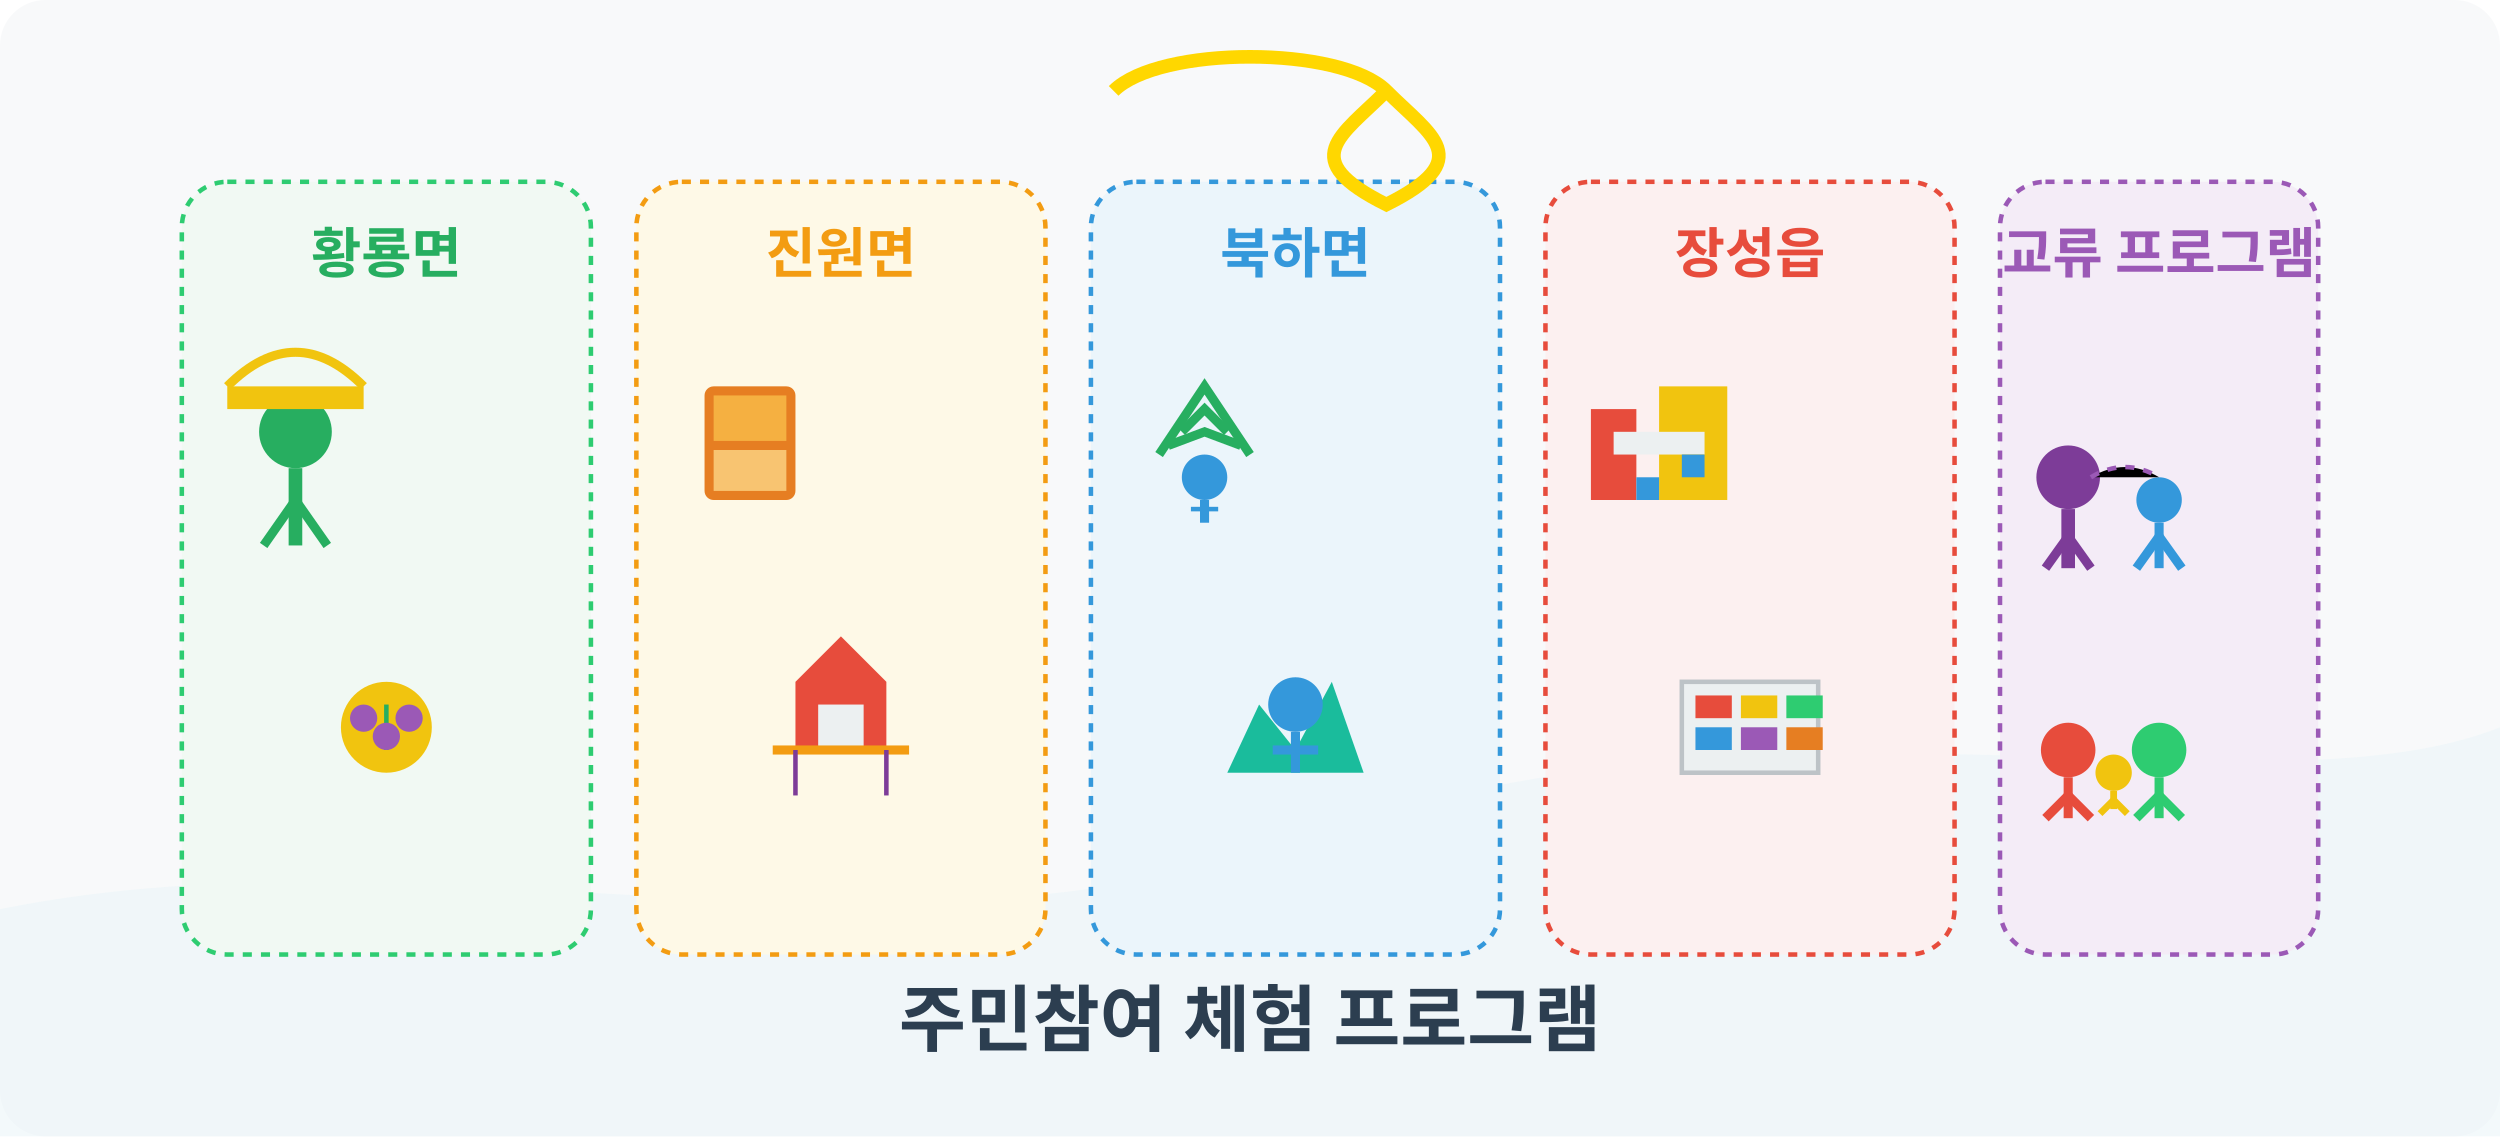
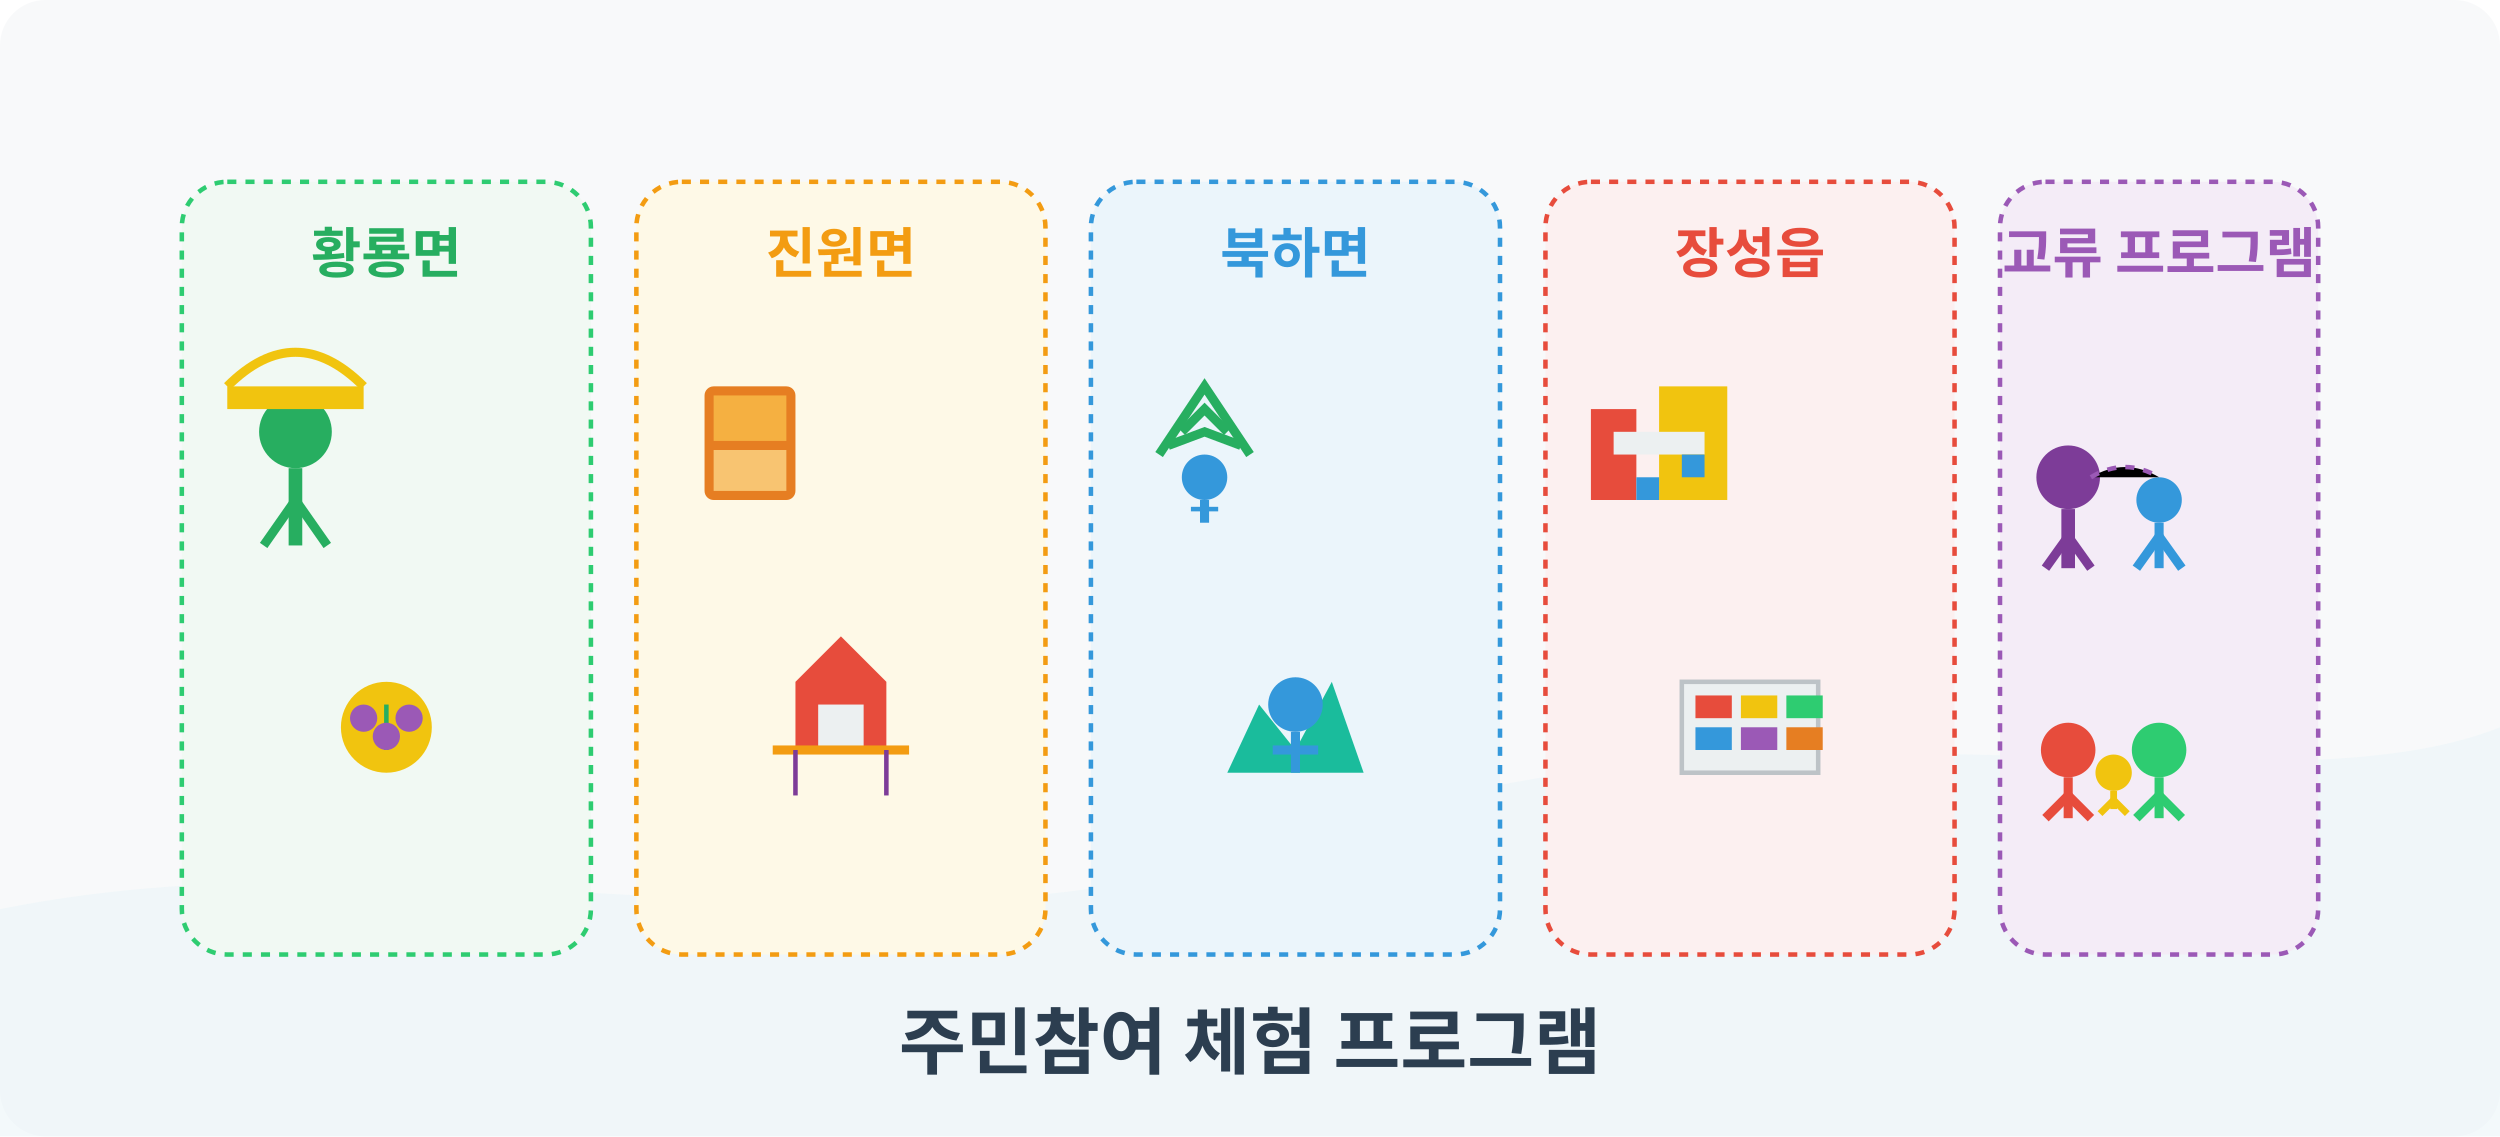
<svg xmlns="http://www.w3.org/2000/svg" width="550" height="250" viewBox="0 0 550 250">
  <rect width="550" height="250" fill="#f8f9fa" rx="10" ry="10" />
  <path d="M0,200 C100,180 200,220 300,180 C400,150 500,180 550,160 L550,250 L0,250 Z" fill="#e8f4f8" opacity="0.5" />
  <rect x="40" y="40" width="90" height="170" rx="10" fill="#f1f9f3" stroke="#2ecc71" stroke-width="1" stroke-dasharray="2,2" />
  <rect x="140" y="40" width="90" height="170" rx="10" fill="#fef9e7" stroke="#f39c12" stroke-width="1" stroke-dasharray="2,2" />
  <rect x="240" y="40" width="90" height="170" rx="10" fill="#ebf5fb" stroke="#3498db" stroke-width="1" stroke-dasharray="2,2" />
  <rect x="340" y="40" width="90" height="170" rx="10" fill="#fcf0f0" stroke="#e74c3c" stroke-width="1" stroke-dasharray="2,2" />
  <rect x="440" y="40" width="70" height="170" rx="10" fill="#f4ecf7" stroke="#9b59b6" stroke-width="1" stroke-dasharray="2,2" />
  <text x="85" y="60" text-anchor="middle" font-size="12" font-weight="bold" fill="#27ae60">황룡면</text>
  <g transform="translate(65, 100)">
    <circle cx="0" cy="-5" r="8" fill="#27ae60" />
    <path d="M0,3 L0,20" stroke="#27ae60" stroke-width="3" />
    <path d="M0,10 L-7,20" stroke="#27ae60" stroke-width="2" />
    <path d="M0,10 L7,20" stroke="#27ae60" stroke-width="2" />
    <rect x="-15" y="-15" width="30" height="5" fill="#f1c40f" />
    <path d="M-15,-15 C-5,-25 5,-25 15,-15" stroke="#f1c40f" stroke-width="2" fill="none" />
  </g>
  <g transform="translate(85, 160)">
    <circle cx="0" cy="0" r="10" fill="#f1c40f" />
    <path d="M0,-5 L0,5" stroke="#27ae60" stroke-width="1" />
    <circle cx="-5" cy="-2" r="3" fill="#9b59b6" />
    <circle cx="5" cy="-2" r="3" fill="#9b59b6" />
    <circle cx="0" cy="2" r="3" fill="#9b59b6" />
  </g>
  <text x="185" y="60" text-anchor="middle" font-size="12" font-weight="bold" fill="#f39c12">진원면</text>
  <g transform="translate(165, 100)">
    <rect x="-10" y="-15" width="20" height="25" rx="2" fill="#e67e22" />
    <rect x="-8" y="-13" width="16" height="10" fill="#f5b041" />
    <rect x="-8" y="-1" width="16" height="9" fill="#f8c471" />
  </g>
  <g transform="translate(185, 160)">
    <path d="M-10,-10 L0,-20 L10,-10 L10,5 L-10,5 Z" fill="#e74c3c" />
    <rect x="-5" y="-5" width="10" height="10" fill="#ecf0f1" />
    <path d="M-15,5 L15,5" stroke="#f39c12" stroke-width="2" />
    <path d="M-10,5 L-10,15" stroke="#7d3c98" stroke-width="1" />
    <path d="M10,5 L10,15" stroke="#7d3c98" stroke-width="1" />
  </g>
  <text x="285" y="60" text-anchor="middle" font-size="12" font-weight="bold" fill="#3498db">북하면</text>
  <g transform="translate(265, 100)">
    <path d="M-10,0 L0,-15 L10,0" stroke="#27ae60" stroke-width="2" fill="none" />
    <path d="M-5,-5 L0,-10 L5,-5" stroke="#27ae60" stroke-width="2" fill="none" />
    <path d="M-8,-2 L0,-5 L8,-2" stroke="#27ae60" stroke-width="2" fill="none" />
    <circle cx="0" cy="5" r="5" fill="#3498db" />
    <path d="M0,10 L0,15" stroke="#3498db" stroke-width="2" />
    <path d="M-3,12 L3,12" stroke="#3498db" stroke-width="1" />
  </g>
  <g transform="translate(285, 160)">
    <path d="M-15,10 L-8,-5 L0,5 L8,-10 L15,10" fill="#1abc9c" />
    <circle cx="0" cy="-5" r="6" fill="#3498db" />
    <path d="M0,1 L0,10" stroke="#3498db" stroke-width="2" />
    <path d="M-5,5 L5,5" stroke="#3498db" stroke-width="2" />
  </g>
  <text x="385" y="60" text-anchor="middle" font-size="12" font-weight="bold" fill="#e74c3c">장성읍</text>
  <g transform="translate(365, 100)">
    <rect x="-15" y="-10" width="10" height="20" fill="#e74c3c" />
    <rect x="0" y="-15" width="15" height="25" fill="#f1c40f" />
    <rect x="-10" y="-5" width="20" height="5" fill="#ecf0f1" />
    <rect x="-5" y="5" width="5" height="5" fill="#3498db" />
    <rect x="5" y="0" width="5" height="5" fill="#3498db" />
  </g>
  <g transform="translate(385, 160)">
    <rect x="-15" y="-10" width="30" height="20" fill="#ecf0f1" stroke="#bdc3c7" stroke-width="1" />
    <rect x="-12" y="-7" width="8" height="5" fill="#e74c3c" />
    <rect x="-2" y="-7" width="8" height="5" fill="#f1c40f" />
    <rect x="8" y="-7" width="8" height="5" fill="#2ecc71" />
    <rect x="-12" y="0" width="8" height="5" fill="#3498db" />
    <rect x="-2" y="0" width="8" height="5" fill="#9b59b6" />
    <rect x="8" y="0" width="8" height="5" fill="#e67e22" />
  </g>
  <text x="475" y="60" text-anchor="middle" font-size="12" font-weight="bold" fill="#9b59b6">교류 프로그램</text>
  <g transform="translate(465, 110)">
    <circle cx="-10" cy="-5" r="7" fill="#7d3c98" />
    <path d="M-10,2 L-10,15" stroke="#7d3c98" stroke-width="3" />
    <path d="M-10,8 L-15,15" stroke="#7d3c98" stroke-width="2" />
    <path d="M-10,8 L-5,15" stroke="#7d3c98" stroke-width="2" />
    <circle cx="10" cy="0" r="5" fill="#3498db" />
    <path d="M10,5 L10,15" stroke="#3498db" stroke-width="2" />
    <path d="M10,8 L5,15" stroke="#3498db" stroke-width="2" />
    <path d="M10,8 L15,15" stroke="#3498db" stroke-width="2" />
    <path d="M-5,-5 C0,-8 5,-8 10,-5" stroke="#9b59b6" stroke-width="1" stroke-dasharray="2,2" />
  </g>
  <g transform="translate(465, 170)">
    <circle cx="-10" cy="-5" r="6" fill="#e74c3c" />
    <path d="M-10,1 L-10,10" stroke="#e74c3c" stroke-width="2" />
    <path d="M-10,5 L-15,10" stroke="#e74c3c" stroke-width="2" />
    <path d="M-10,5 L-5,10" stroke="#e74c3c" stroke-width="2" />
    <circle cx="0" cy="0" r="4" fill="#f1c40f" />
    <path d="M0,4 L0,8" stroke="#f1c40f" stroke-width="1.5" />
    <path d="M0,6 L-3,9" stroke="#f1c40f" stroke-width="1.5" />
    <path d="M0,6 L3,9" stroke="#f1c40f" stroke-width="1.5" />
    <circle cx="10" cy="-5" r="6" fill="#2ecc71" />
    <path d="M10,1 L10,10" stroke="#2ecc71" stroke-width="2" />
    <path d="M10,5 L5,10" stroke="#2ecc71" stroke-width="2" />
    <path d="M10,5 L15,10" stroke="#2ecc71" stroke-width="2" />
  </g>
-   <g transform="translate(275, 20)">
-     <path d="M-30,0 C-20,-10 20,-10 30,0 C40,10 50,15 30,25 C10,15 20,10 30,0" stroke="#ffd700" stroke-width="3" fill="none" />
-   </g>
-   <text x="275" y="230" text-anchor="middle" font-size="16" font-weight="bold" fill="#2c3e50">주민참여 체험 프로그램</text>
+   <text x="275" y="235" text-anchor="middle" font-size="16" font-weight="bold" fill="#2c3e50">주민참여 체험 프로그램</text>
</svg>
